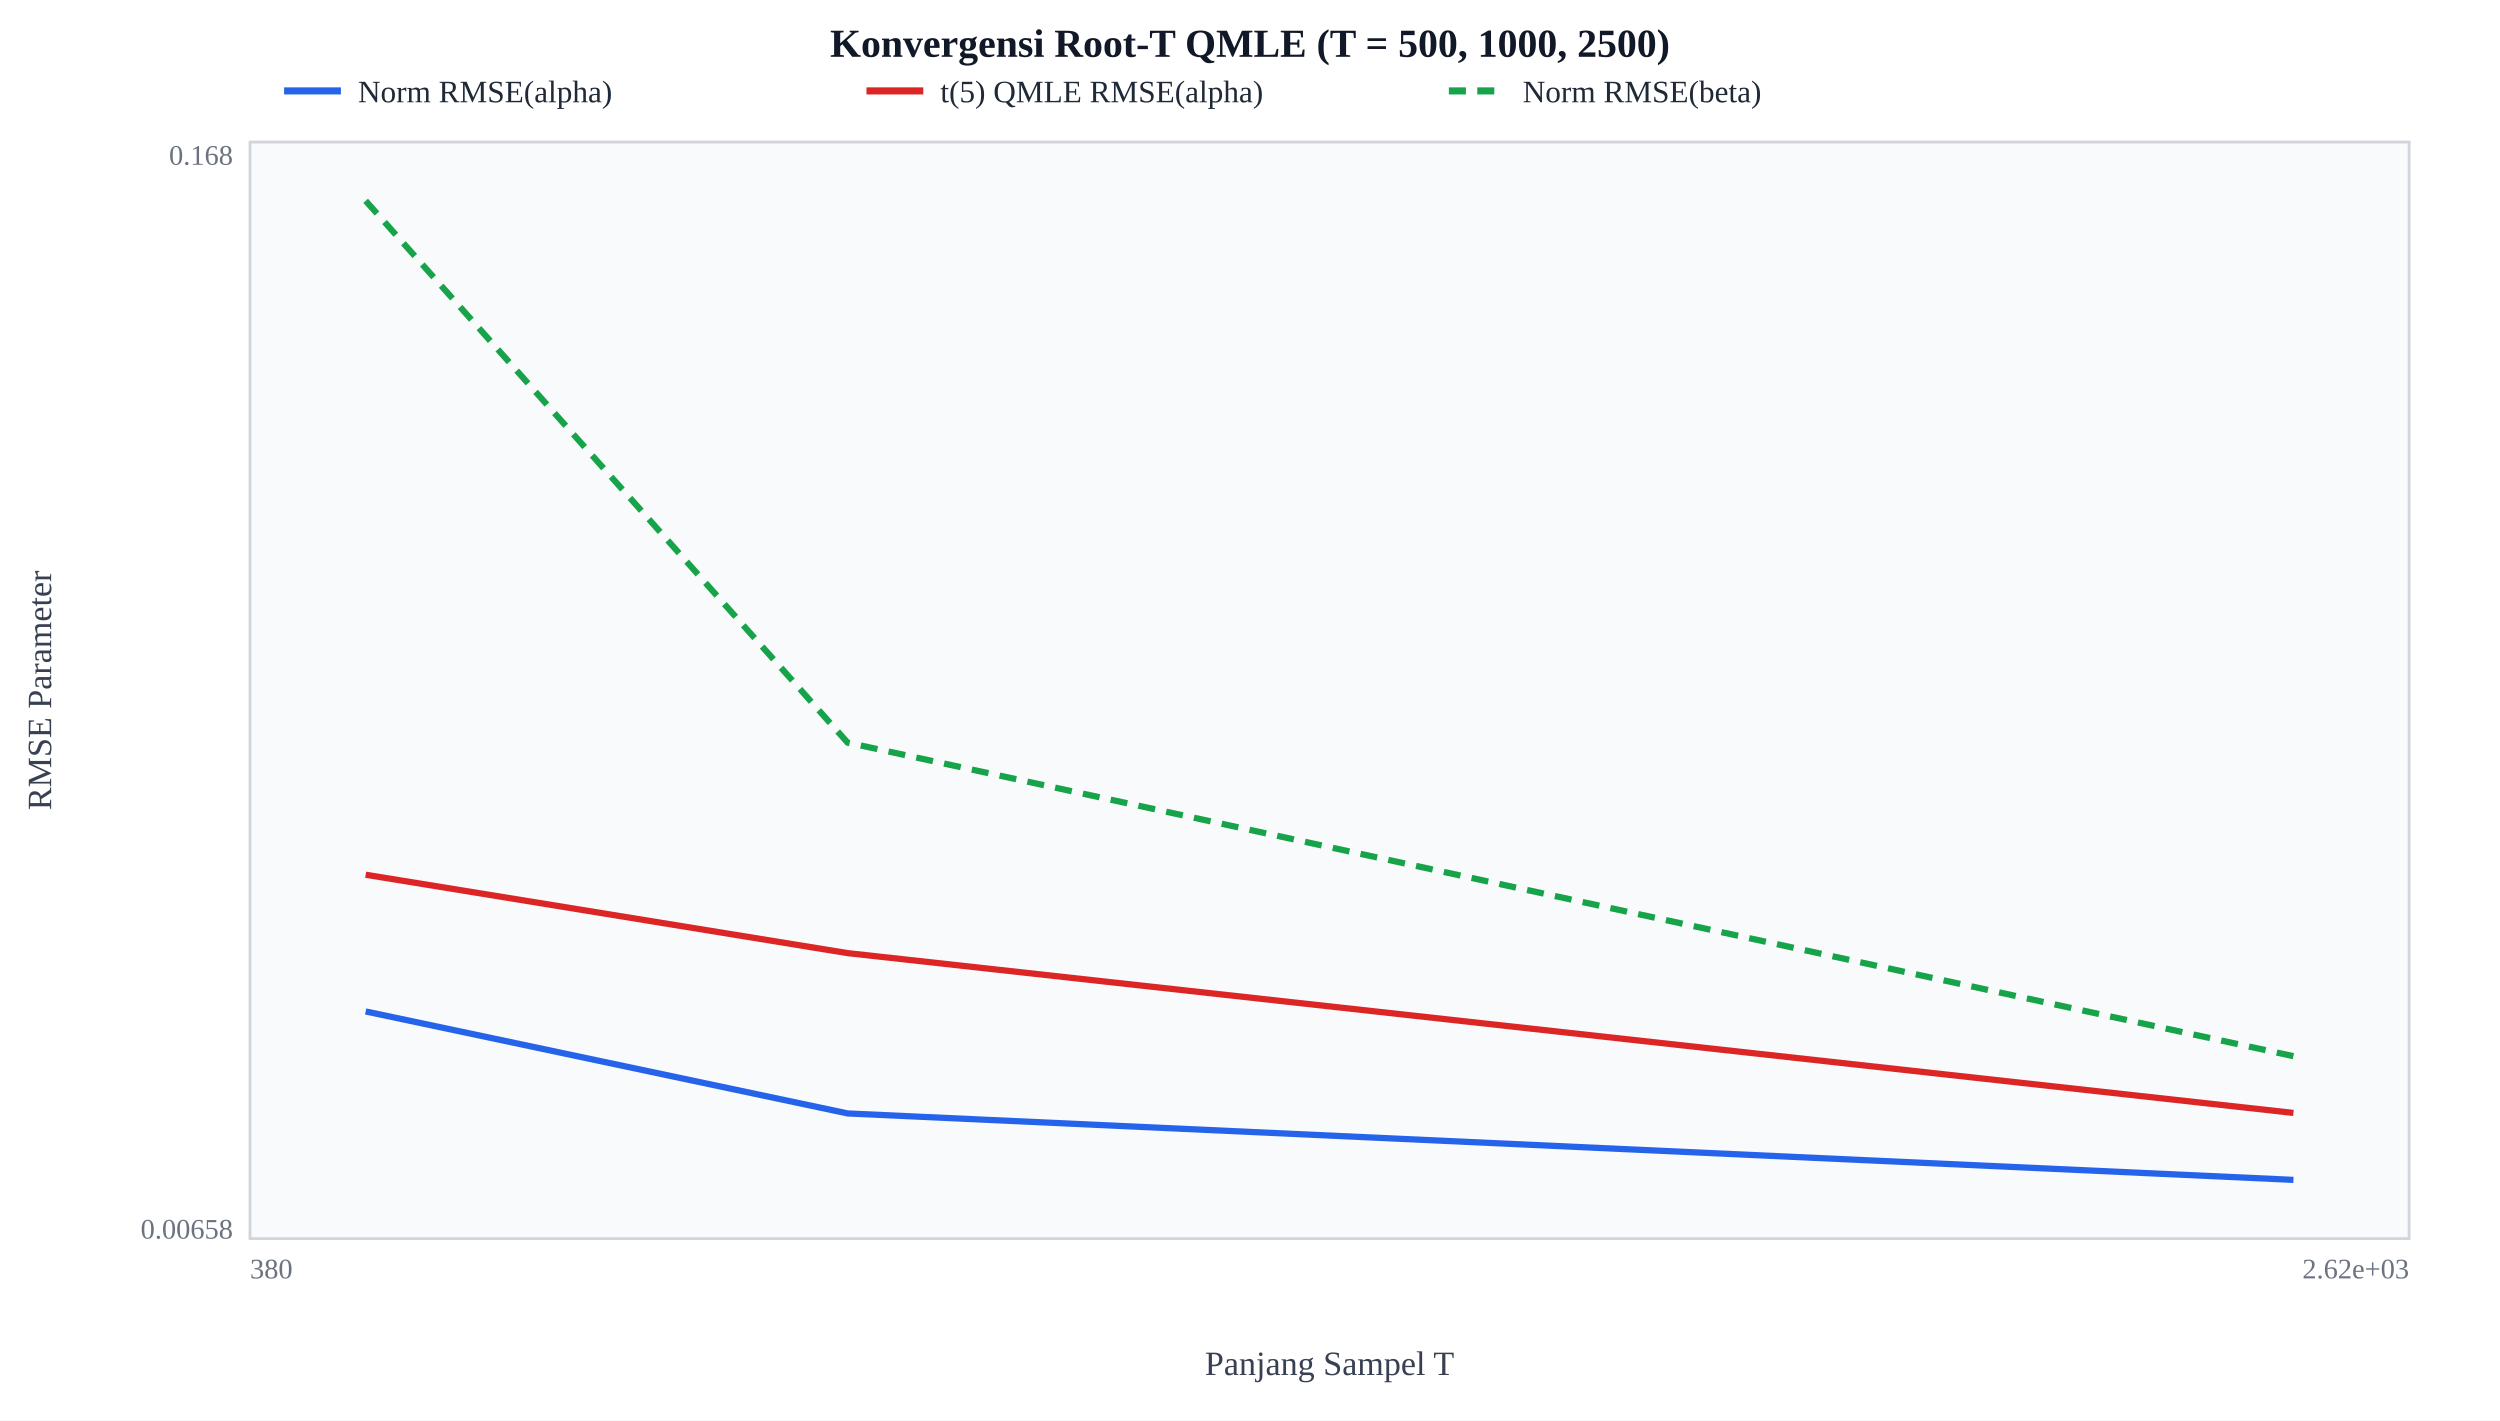
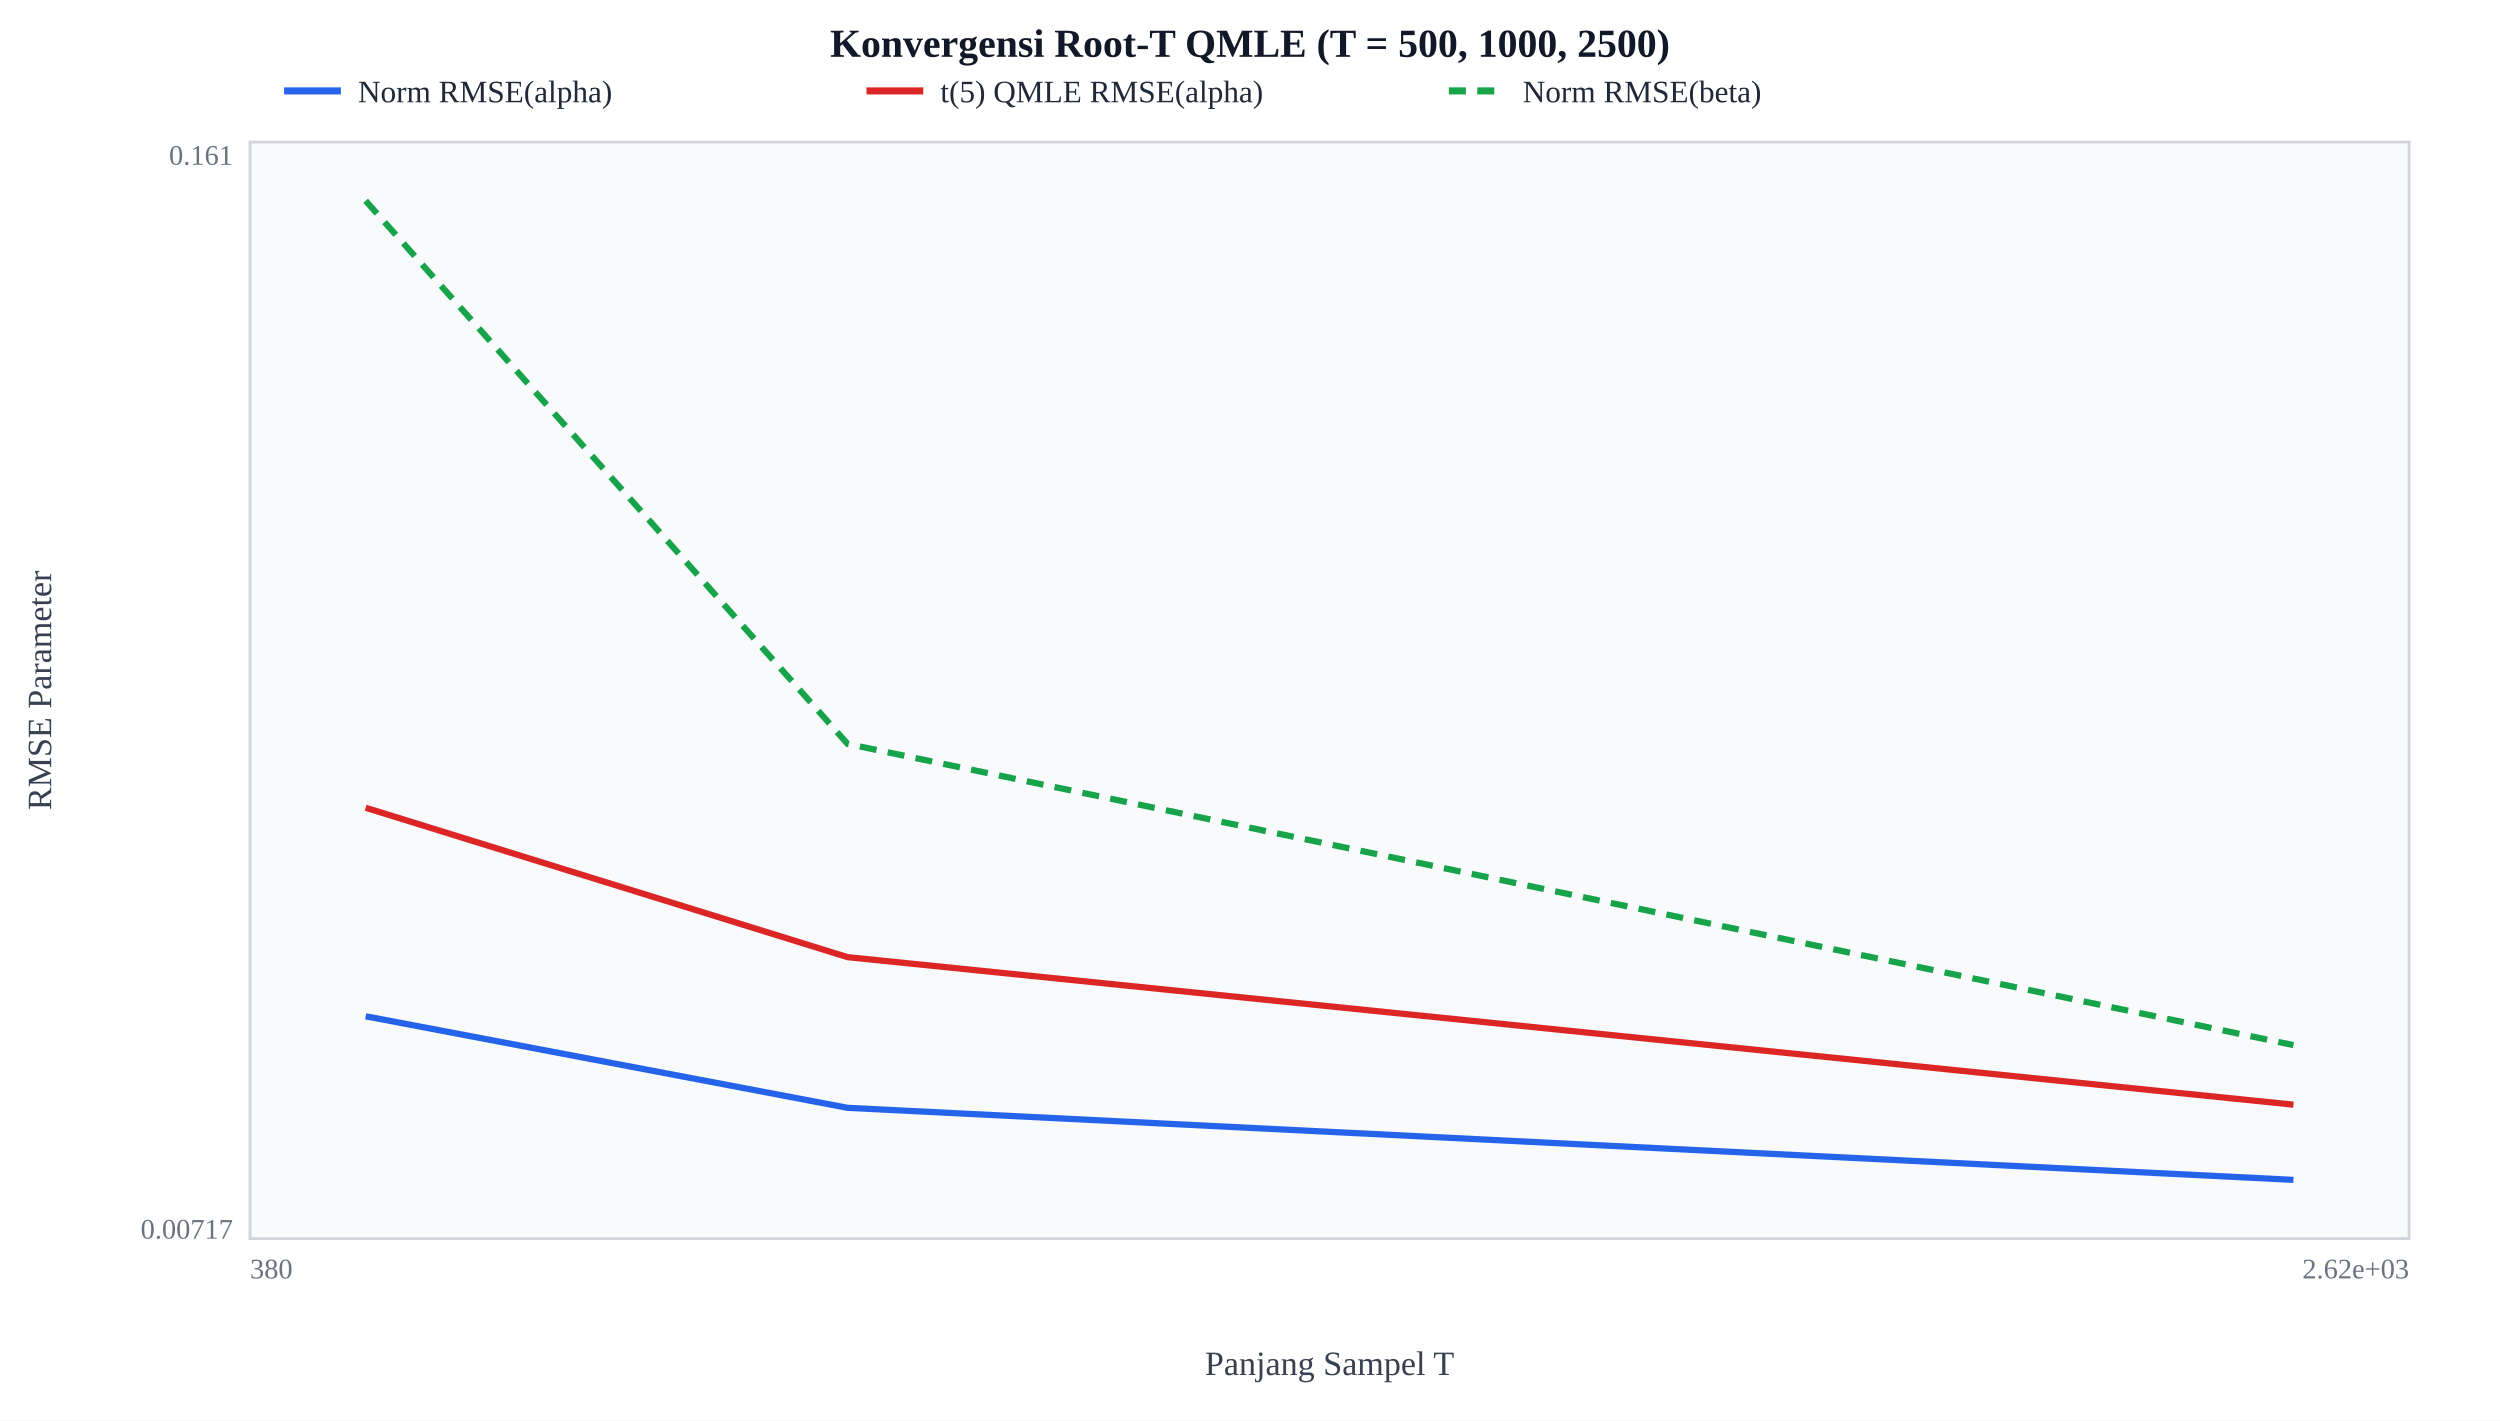
<svg xmlns="http://www.w3.org/2000/svg" width="880" height="500" viewBox="0 0 880 500">
  <rect width="880" height="500" fill="#ffffff" />
  <text x="440" y="20" text-anchor="middle" font-size="14" font-weight="bold" fill="#111827">Konvergensi Root-T QMLE (T = 500, 1000, 2500)</text>
  <rect x="88" y="50" width="760" height="386" fill="#f9fafb" stroke="#d1d5db" />
  <text x="468" y="484" text-anchor="middle" font-size="12" fill="#374151">Panjang Sampel T</text>
  <text x="18" y="243" text-anchor="middle" font-size="12" fill="#374151" transform="rotate(-90 18 243)">RMSE Parameter</text>
-   <text x="82" y="436" text-anchor="end" font-size="10" fill="#6b7280">0.00658</text>
-   <text x="82" y="58" text-anchor="end" font-size="10" fill="#6b7280">0.168</text>
+   <text x="82" y="436" text-anchor="end" font-size="10" fill="#6b7280">0.00717</text>
+   <text x="82" y="58" text-anchor="end" font-size="10" fill="#6b7280">0.161</text>
  <text x="88" y="450" font-size="10" fill="#6b7280">380</text>
  <text x="848" y="450" text-anchor="end" font-size="10" fill="#6b7280">2.62e+03</text>
-   <polyline fill="none" stroke="#2563eb" stroke-width="2.2" points="128.71,356.03 298.36,391.93 807.29,415.32" />
+   <polyline fill="none" stroke="#2563eb" stroke-width="2.2" points="128.71,357.73 298.36,389.96 807.29,415.32" />
  <line x1="100" y1="32" x2="120" y2="32" stroke="#2563eb" stroke-width="2.5" />
  <text x="126" y="36" font-size="11" fill="#1f2937">Norm RMSE(alpha)</text>
-   <polyline fill="none" stroke="#dc2626" stroke-width="2.2" points="128.71,307.91 298.36,335.5 807.29,391.75" />
+   <polyline fill="none" stroke="#dc2626" stroke-width="2.2" points="128.71,284.33 298.36,336.92 807.29,388.85" />
  <line x1="305" y1="32" x2="325" y2="32" stroke="#dc2626" stroke-width="2.5" />
  <text x="331" y="36" font-size="11" fill="#1f2937">t(5) QMLE RMSE(alpha)</text>
-   <polyline fill="none" stroke="#16a34a" stroke-width="2.2" stroke-dasharray="6,4" points="128.71,70.68 298.36,261.41 807.29,371.78" />
+   <polyline fill="none" stroke="#16a34a" stroke-width="2.2" stroke-dasharray="6,4" points="128.71,70.68 298.36,261.86 807.29,367.88" />
  <line x1="510" y1="32" x2="530" y2="32" stroke="#16a34a" stroke-width="2.5" stroke-dasharray="6,4" />
  <text x="536" y="36" font-size="11" fill="#1f2937">Norm RMSE(beta)</text>
</svg>
